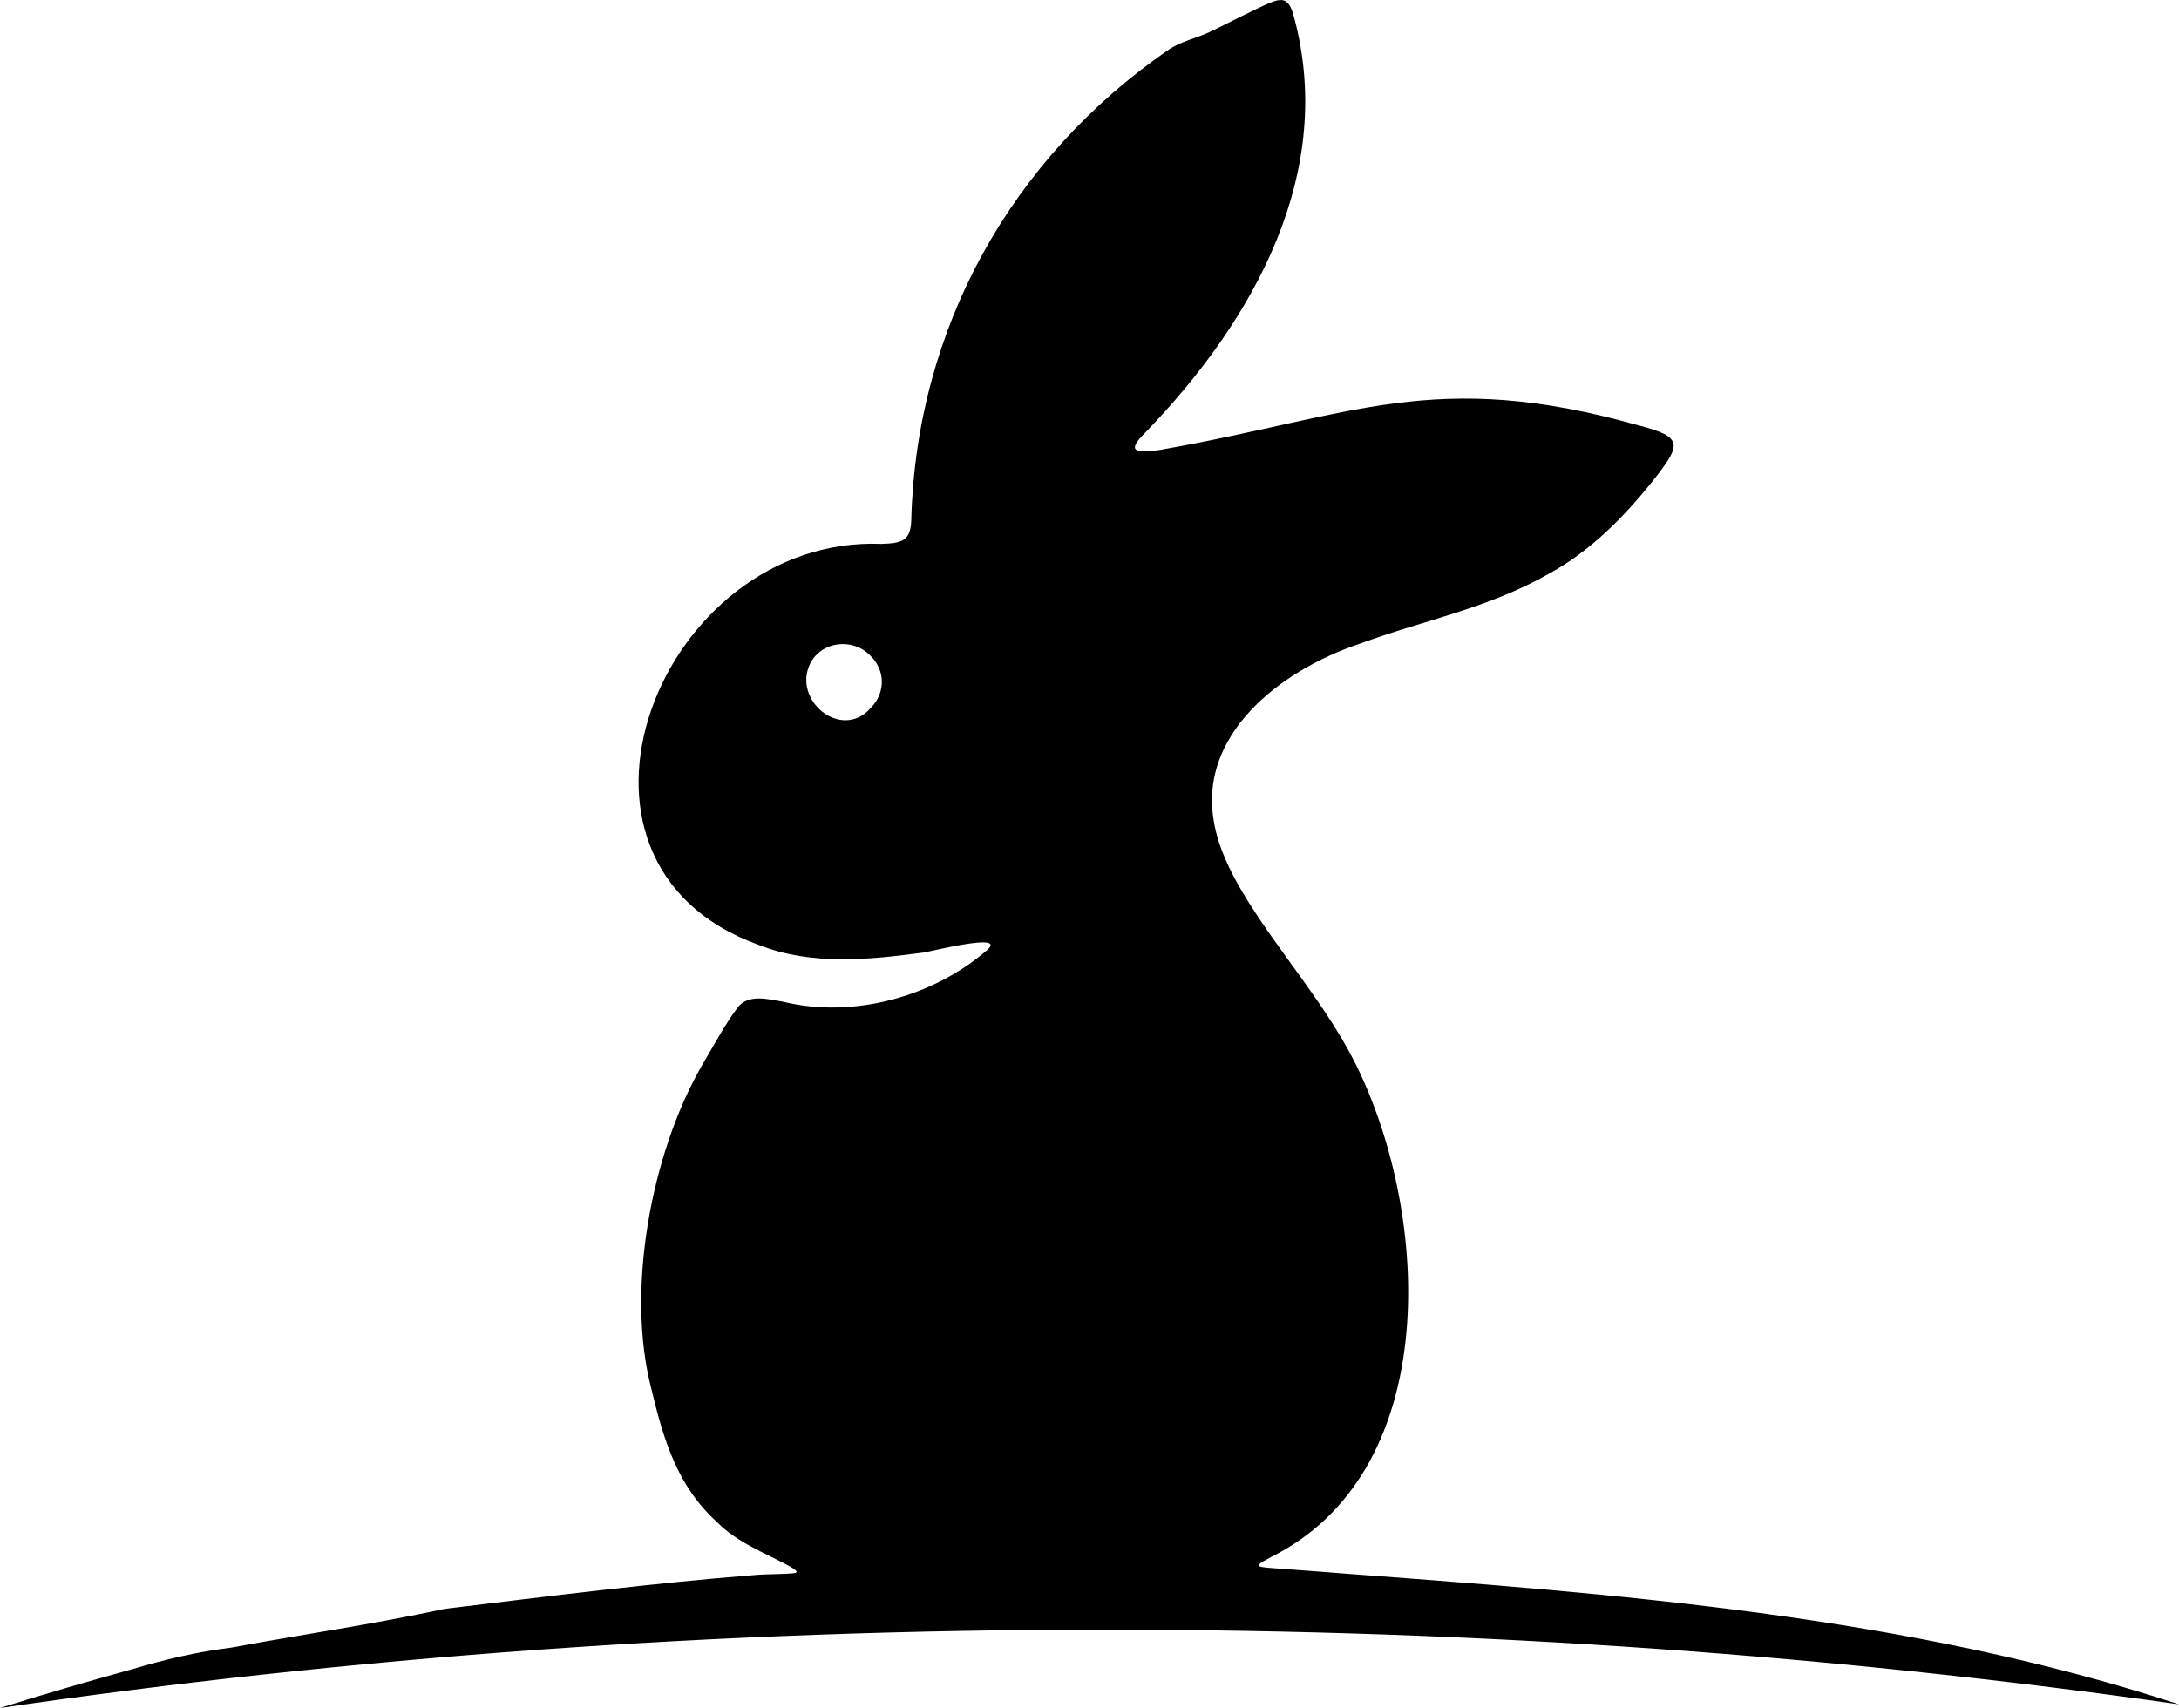
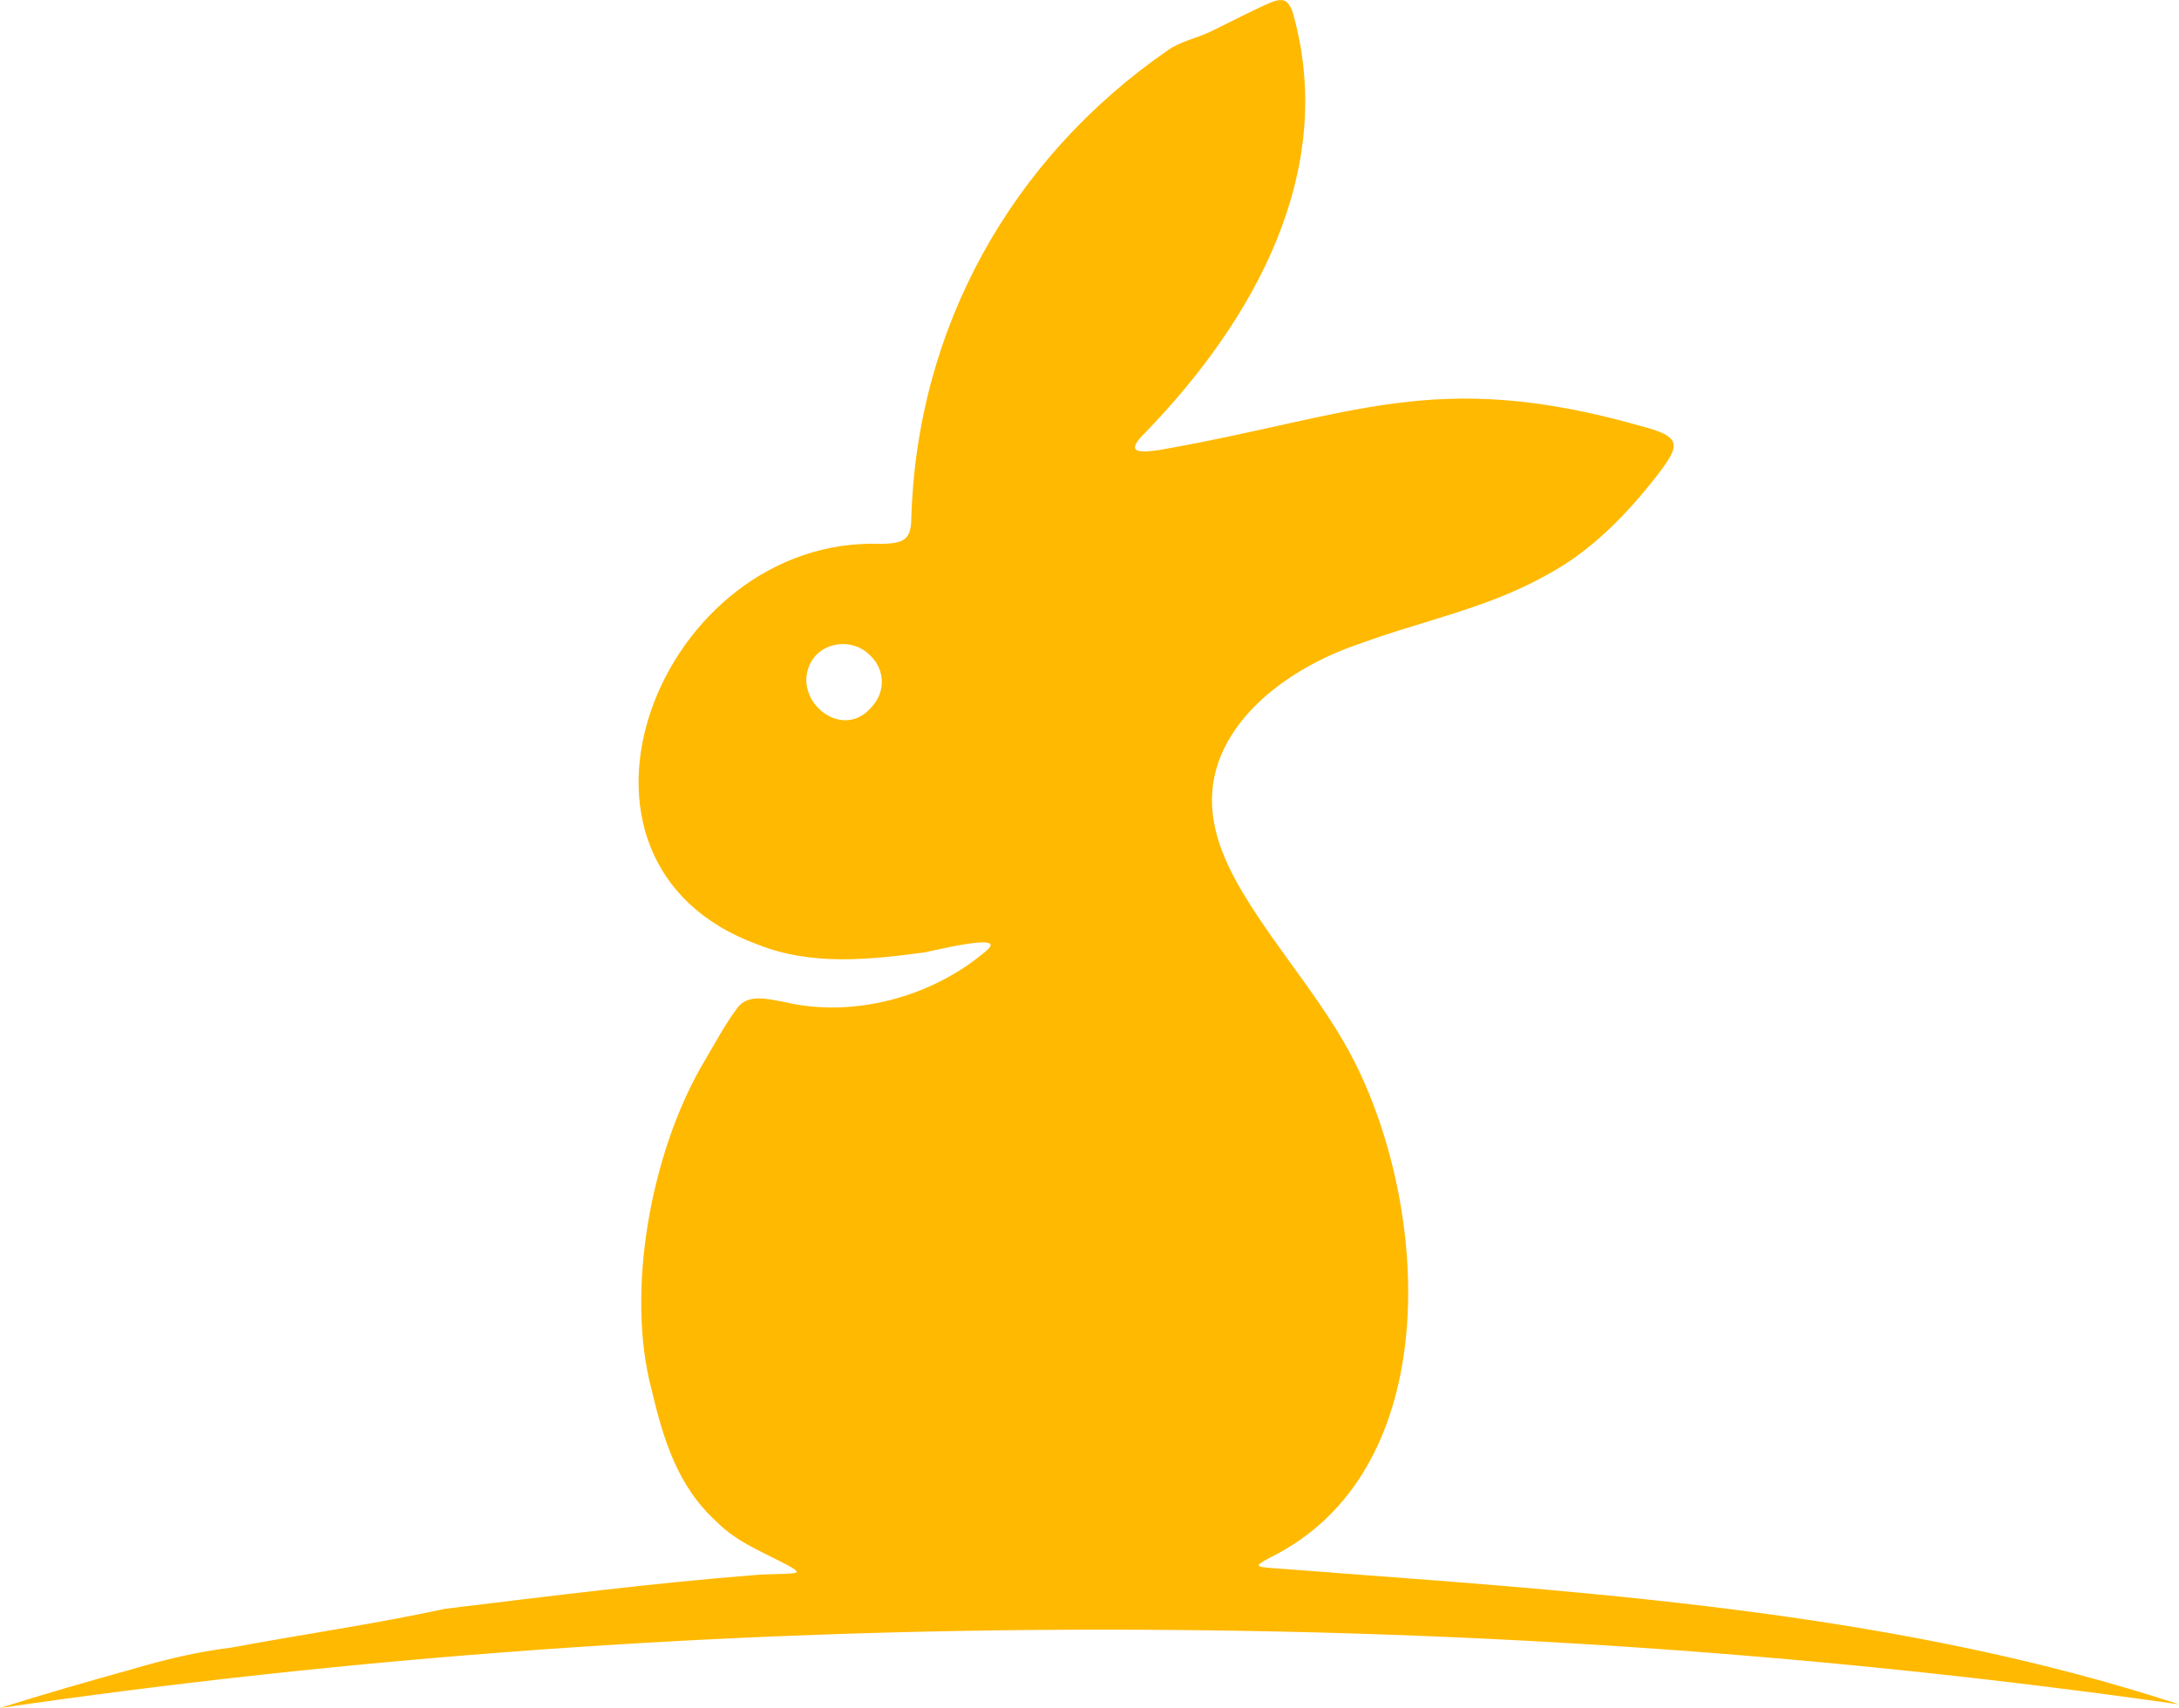
<svg xmlns="http://www.w3.org/2000/svg" id="Capa_1" data-name="Capa 1" viewBox="0 0 689.76 540.76">
-   <path d="M421.94,497.91c-5.31-.4-14.3-1.07-19.57-1.46-2.25-.18-3.72-.33-3.88-.76-.17-.32.54-.85,1.64-1.49.63-.37,1.34-.76,2.18-1.2,53.32-26.46,50.81-104.54,28.39-152.85-9.59-20.92-25.72-38.05-37.42-57.72-4-6.72-7.75-14.53-9-22.2-4.98-26.97,19.95-47.59,45.97-56.36,20.2-7.45,40.58-11.2,59.7-22.02,13.73-7.41,24.78-18.74,34.6-31.31,7.5-9.76,7.98-12.28-5.37-15.72-65.3-18.5-90.79-3.06-152.21,7.66-7.35,1.06-10.67.61-4.4-5.55,34.35-35.49,60.91-82.78,46.68-132.86-.81-2.42-1.82-3.93-3.53-4.05-1.01-.04-2.14.23-3.19.67-5.19,2.12-14.03,6.78-19.4,9.35-4.49,2.14-9.27,2.97-13.38,5.81-49.61,34.31-79.7,88-81.29,148.82-.17,6.6-3,7.34-9.45,7.53-70.17-2.71-111.06,100.61-39.13,126.86,17.03,6.79,35.32,4.79,52.57,2.51,2.14-.3,26.74-6.57,19.96-.71-17.12,14.81-42.44,21.65-64.33,16.33-4.96-.85-11.37-2.67-14.71,1.98-3.64,4.78-7.94,12.69-11.49,18.71-15.82,27.79-23.84,70.94-15.64,102.06,3.77,15.83,8.21,30.71,20.75,41.98,6.08,6.31,15.34,9.87,22.75,13.86.56.31,1.02.58,1.39.83,1.08.72,1.32,1.18.64,1.4-2.6.45-9.06.33-12.39.63-32.92,2.59-65.86,6.78-98.54,10.73-22.37,4.85-45.08,8.08-67.51,12.26-10.85,1.33-21.18,3.79-31.74,6.93-13.91,3.85-27.81,7.87-41.62,12.21,109.82-16.02,227.05-24.8,348.96-24.8s233.34,8.36,340.8,23.64c-85.88-28.18-178.51-35.03-267.82-41.68ZM275.73,224.05l-.18.19c-9.23,10.35-24.8-2.51-19.1-14.13,3.62-7.19,13.6-8.24,19.04-2.54,4.68,4.46,4.98,11.53.24,16.48Z" />
+   <defs>
+     <style>
+       .cls-1 {
+         fill: #ffb900;
+       }
+     </style>
+   </defs>
+   <path class="cls-1" d="M421.94,497.91c-5.31-.4-14.3-1.07-19.57-1.46-2.25-.18-3.72-.33-3.88-.76-.17-.32.54-.85,1.64-1.49.63-.37,1.34-.76,2.18-1.2,53.32-26.46,50.81-104.54,28.39-152.85-9.59-20.92-25.72-38.05-37.42-57.72-4-6.72-7.75-14.53-9-22.2-4.98-26.97,19.95-47.59,45.97-56.36,20.2-7.45,40.58-11.2,59.7-22.02,13.73-7.41,24.78-18.74,34.6-31.31,7.5-9.76,7.98-12.28-5.37-15.72-65.3-18.5-90.79-3.06-152.21,7.66-7.35,1.06-10.67.61-4.4-5.55,34.35-35.49,60.91-82.78,46.68-132.86-.81-2.42-1.82-3.93-3.53-4.05-1.01-.04-2.14.23-3.19.67-5.19,2.12-14.03,6.78-19.4,9.35-4.49,2.14-9.27,2.97-13.38,5.81-49.61,34.31-79.7,88-81.29,148.82-.17,6.6-3,7.34-9.45,7.53-70.17-2.71-111.06,100.61-39.13,126.86,17.03,6.79,35.32,4.79,52.57,2.51,2.14-.3,26.74-6.57,19.96-.71-17.12,14.81-42.44,21.65-64.33,16.33-4.96-.85-11.37-2.67-14.71,1.98-3.64,4.78-7.94,12.69-11.49,18.71-15.82,27.79-23.84,70.94-15.64,102.06,3.77,15.83,8.21,30.71,20.75,41.98,6.08,6.31,15.34,9.87,22.75,13.86.56.31,1.02.58,1.39.83,1.08.72,1.32,1.18.64,1.4-2.6.45-9.06.33-12.39.63-32.92,2.59-65.86,6.78-98.54,10.73-22.37,4.85-45.08,8.08-67.51,12.26-10.85,1.33-21.18,3.79-31.74,6.93-13.91,3.85-27.81,7.87-41.62,12.21,109.82-16.02,227.05-24.8,348.96-24.8s233.34,8.36,340.8,23.64c-85.88-28.18-178.51-35.03-267.82-41.68ZM275.73,224.05l-.18.19c-9.23,10.35-24.8-2.51-19.1-14.13,3.62-7.19,13.6-8.24,19.04-2.54,4.68,4.46,4.98,11.53.24,16.48Z" />
</svg>
